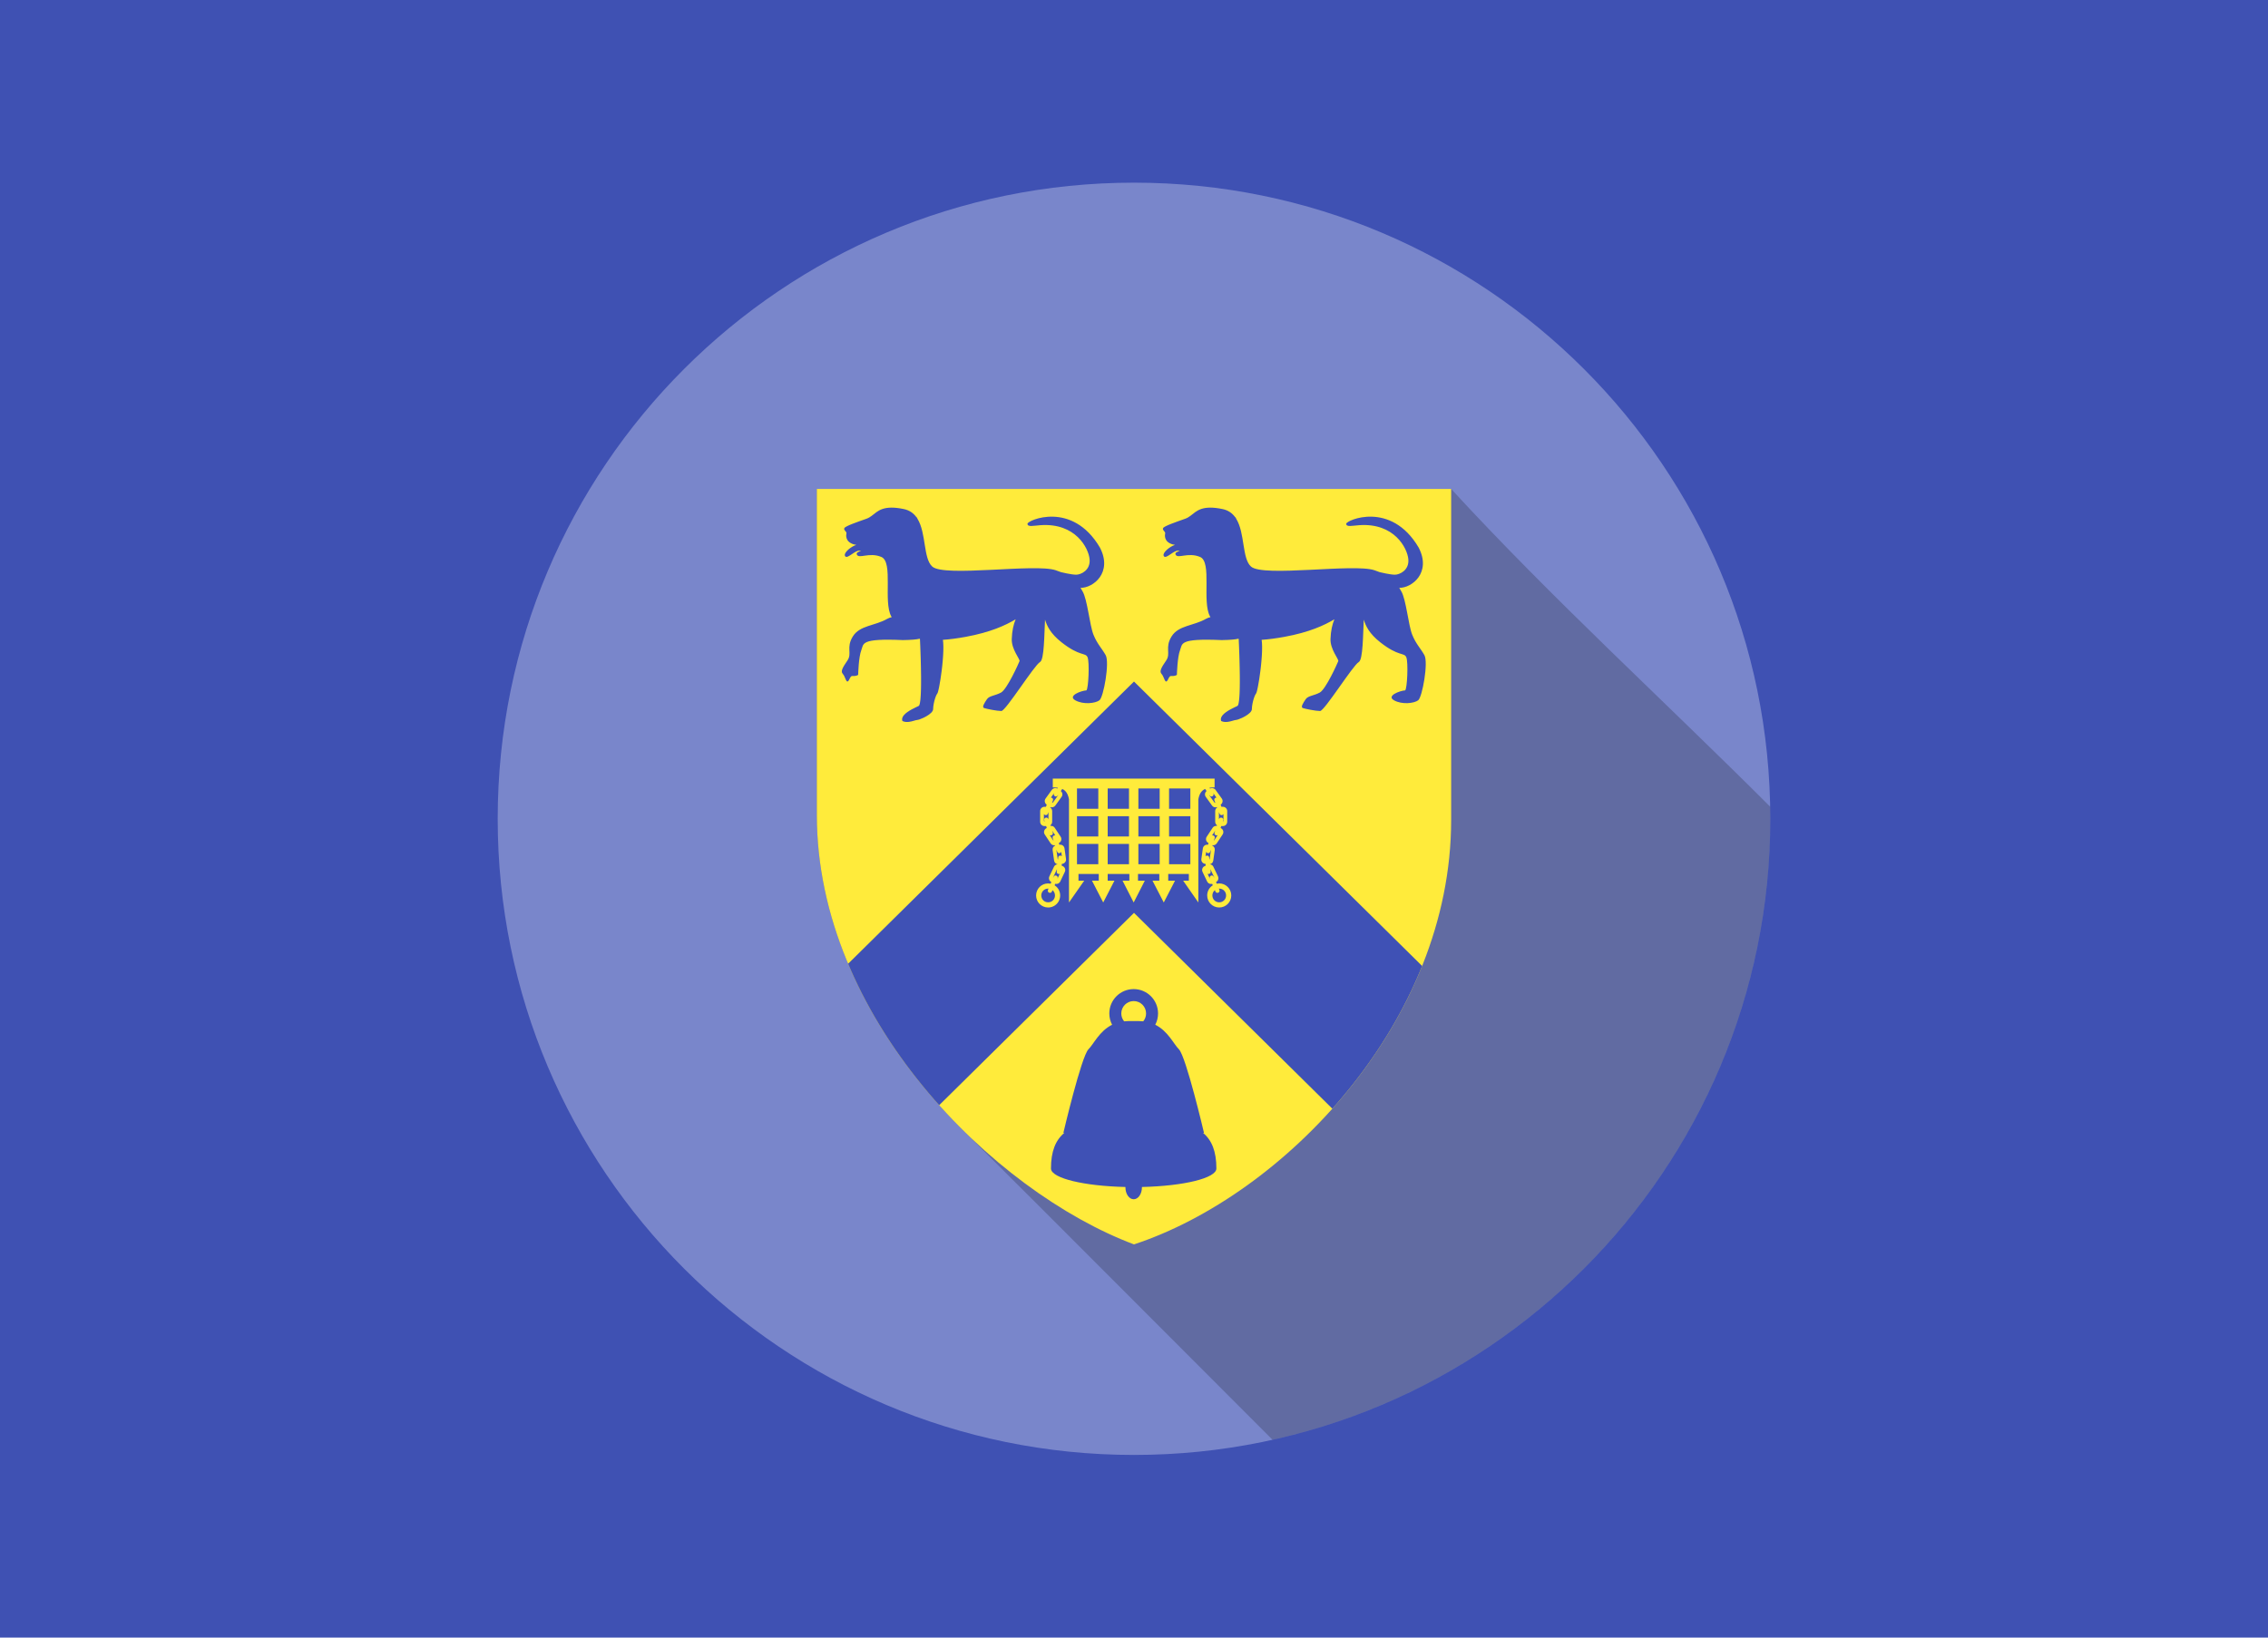
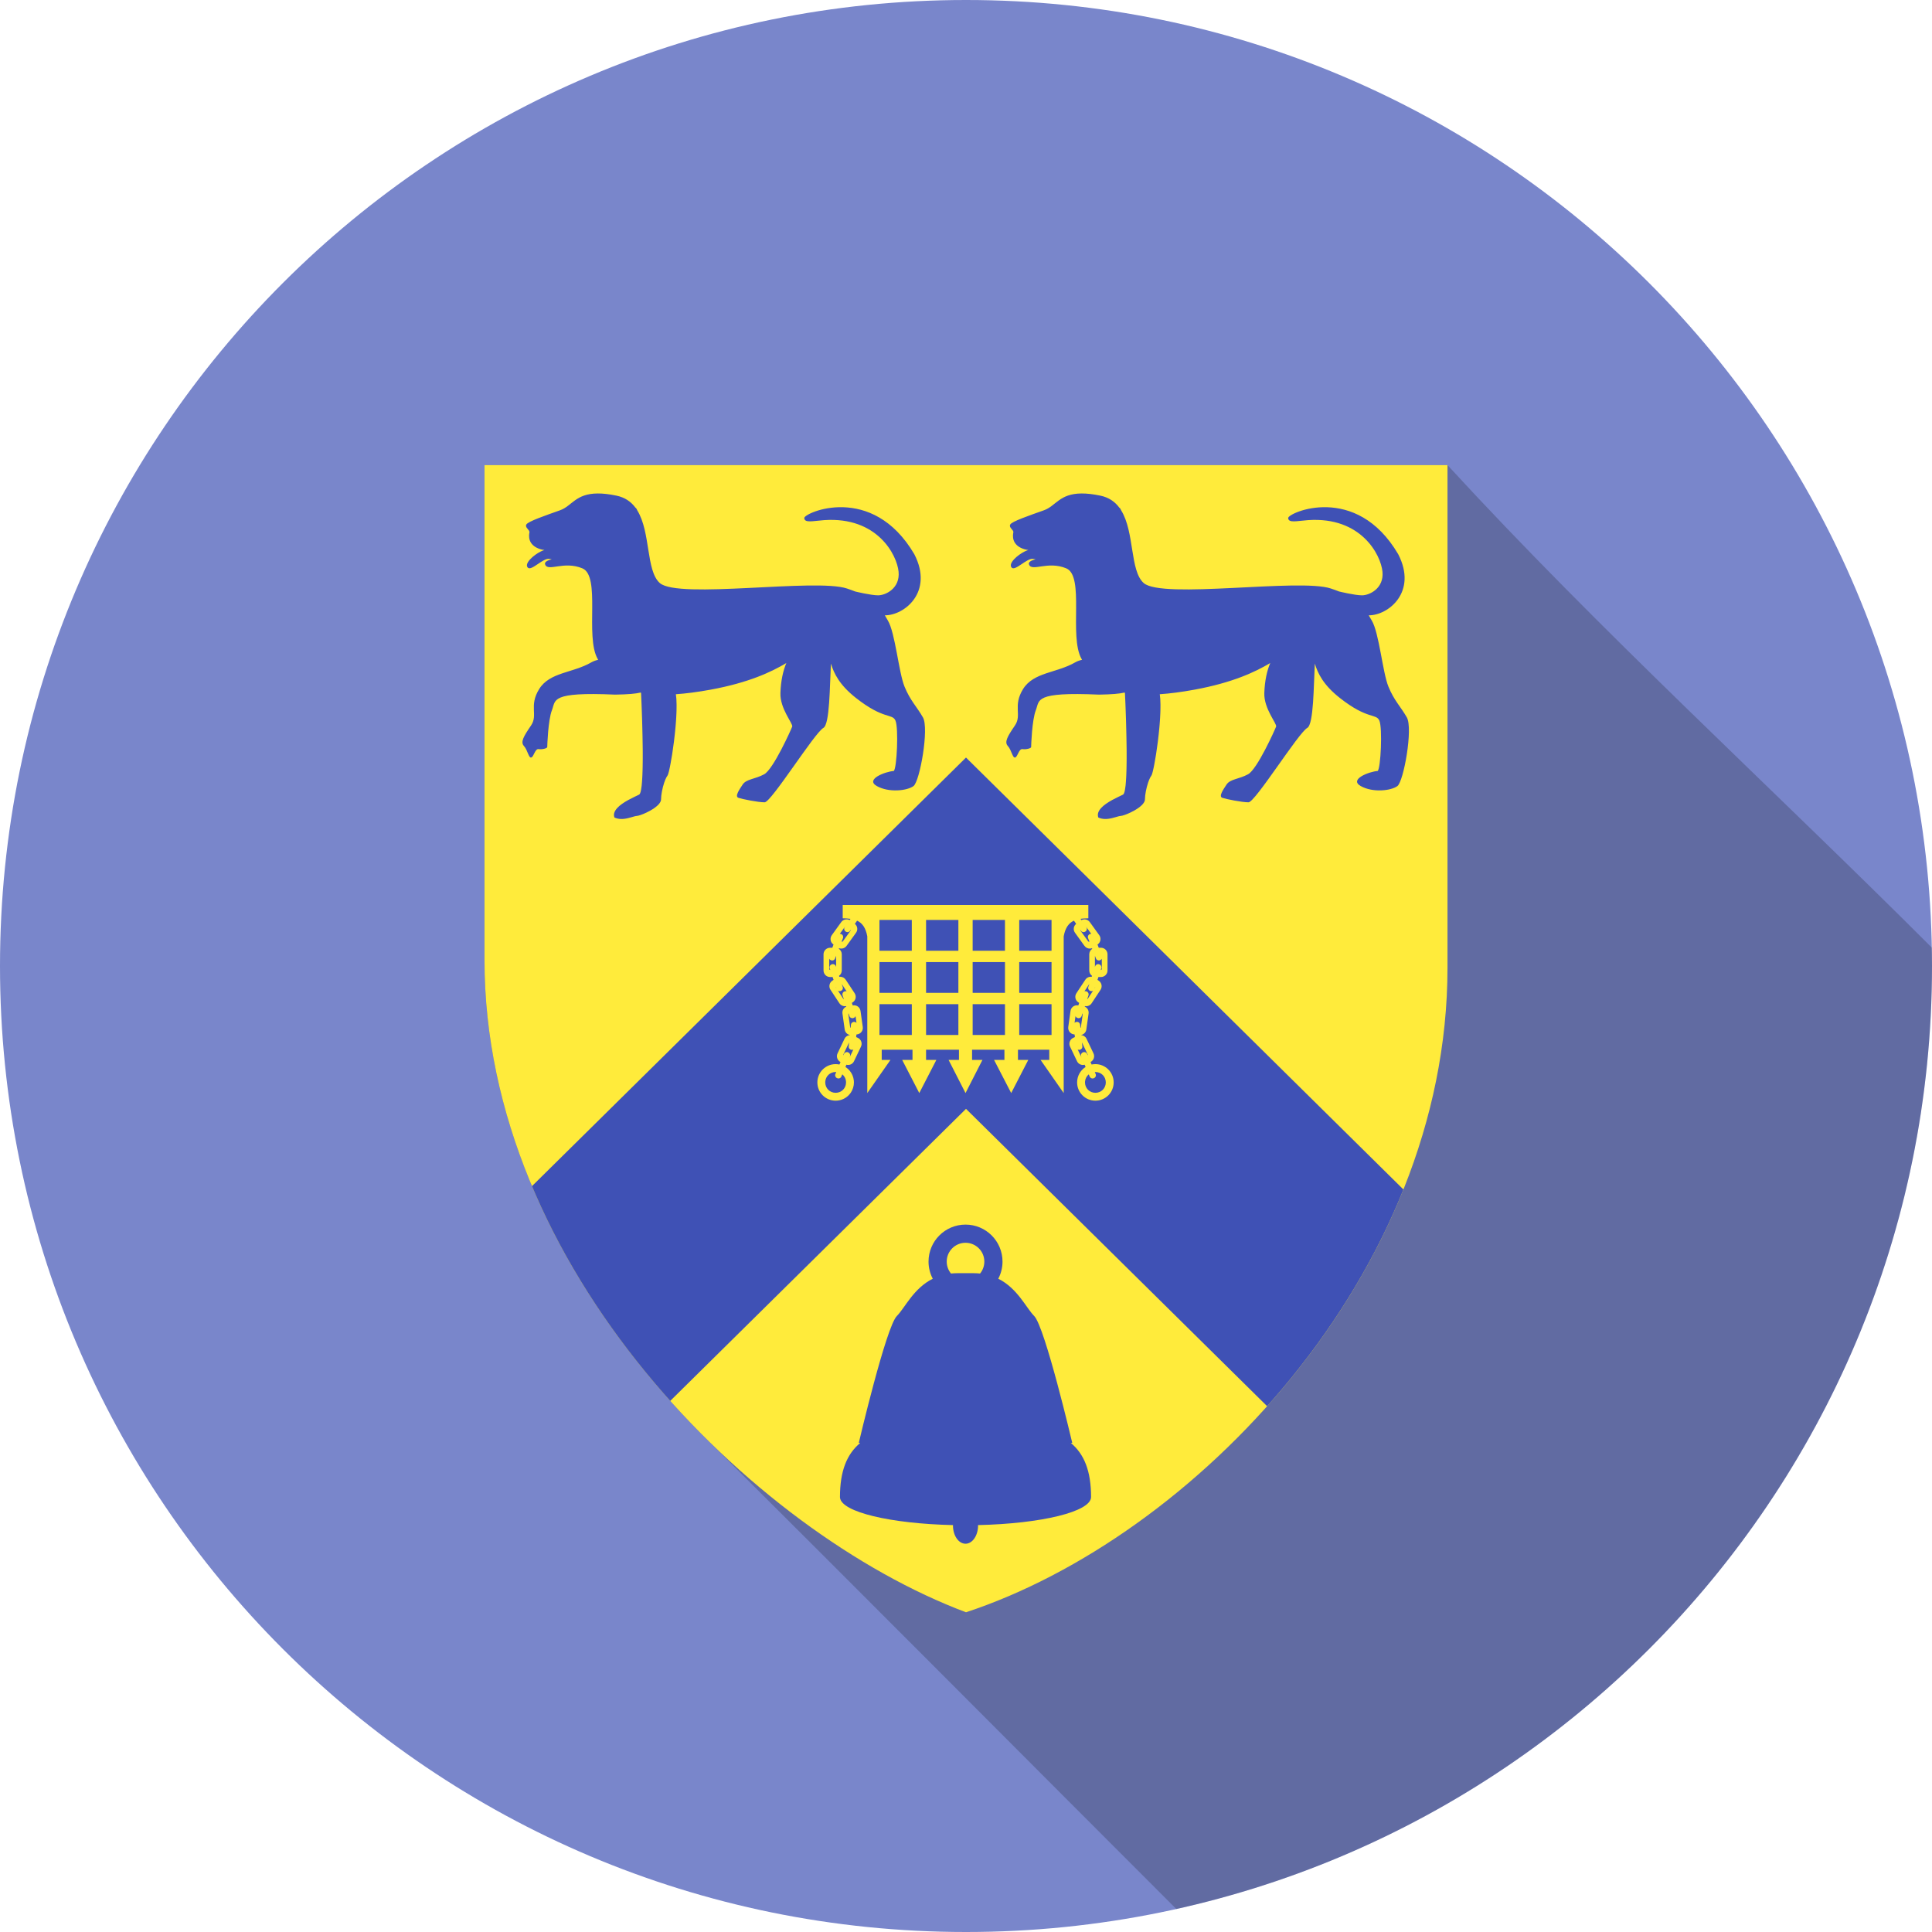
- <svg xmlns="http://www.w3.org/2000/svg" id="svg2" style="fill-rule:evenodd;clip-rule:evenodd;stroke-linejoin:round;stroke-miterlimit:1.414;" xml:space="preserve" version="1.1" height="1300px" width="1800px">
+ <svg xmlns="http://www.w3.org/2000/svg" id="svg2" style="clip-rule:evenodd;fill-rule:evenodd;stroke-linejoin:round;stroke-miterlimit:1.414" xml:space="preserve" version="1.1" height="1010" width="1010">
  <defs id="defs25">
    <clipPath id="SVGID_8_-0">
      <path d="m 393.759,3.5 -251.02,0 c 0,0 0,138.937 0,258.714 0,161.081 140,299 251.714,341 118.286,-39 251.714,-175.92 251.714,-337 0,-119.778 0,-262.714 0,-262.714 l -252.408,0 z" id="use4099-9" />
    </clipPath>
    <clipPath id="clipPath5805" clipPathUnits="userSpaceOnUse">
      <path d="m -651.921,347.655 -251.02,0 c 0,0 0,138.937 0,258.714 0,161.081 140,299 251.714,341 118.286,-39 251.714,-175.92 251.714,-337 0,-119.778 0,-262.714 0,-262.714 l -252.408,0 z" id="use5807" />
    </clipPath>
    <clipPath id="clipPath5805-3" clipPathUnits="userSpaceOnUse">
      <path id="use5807-5" d="m -651.921,347.655 -251.02,0 c 0,0 0,138.937 0,258.714 0,161.081 140,299 251.714,341 118.286,-39 251.714,-175.92 251.714,-337 0,-119.778 0,-262.714 0,-262.714 l -252.408,0 z" style="fill:#fff111;fill-opacity:1" />
    </clipPath>
    <clipPath id="clipPath5994" clipPathUnits="userSpaceOnUse">
      <path id="use5996" d="m 393.759,3.5 -251.02,0 c 0,0 0,138.937 0,258.714 0,161.081 140,299 251.714,341 118.286,-39 251.714,-175.92 251.714,-337 0,-119.778 0,-262.714 0,-262.714 l -252.408,0 z" style="clip-rule:evenodd;fill:#fff111;fill-opacity:1;fill-rule:evenodd;stroke-linejoin:round;stroke-miterlimit:1.414" />
    </clipPath>
    <clipPath id="clipPath5994-6" clipPathUnits="userSpaceOnUse">
      <path style="clip-rule:evenodd;fill:#fff111;fill-opacity:1;fill-rule:evenodd;stroke-linejoin:round;stroke-miterlimit:1.414" id="use5996-0" d="m 393.759,3.5 -251.02,0 c 0,0 0,138.937 0,258.714 0,161.081 140,299 251.714,341 118.286,-39 251.714,-175.92 251.714,-337 0,-119.778 0,-262.714 0,-262.714 l -252.408,0 z" />
    </clipPath>
    <clipPath id="clipPath5994-0" clipPathUnits="userSpaceOnUse">
      <path style="clip-rule:evenodd;fill:#fff111;fill-opacity:1;fill-rule:evenodd;stroke-linejoin:round;stroke-miterlimit:1.414" id="use5996-1" d="m 393.759,3.5 -251.02,0 c 0,0 0,138.937 0,258.714 0,161.081 140,299 251.714,341 118.286,-39 251.714,-175.92 251.714,-337 0,-119.778 0,-262.714 0,-262.714 l -252.408,0 z" />
    </clipPath>
    <clipPath id="tag1-5">
      <path d="m 900,145 c 278.9,0 505,226.096 505,505 0,278.904 -226.1,505 -505,505 C 621.096,1155 395,928.904 395,650 395,371.096 621.096,145 900,145 Z" id="(Curve)-4" />
    </clipPath>
    <clipPath clipPathUnits="userSpaceOnUse" id="clipPath7518">
      <g transform="matrix(-1,0,0,1,1800,0)" style="clip-rule:evenodd;fill-rule:evenodd;stroke-linejoin:round;stroke-miterlimit:1.414" id="g7520" clip-path="url(#tag1-5)">
        <g id="g7522">
          <path style="fill:#7986cb;fill-opacity:1" d="m 900,145 c 278.9,0 505,226.096 505,505 0,278.904 -226.1,505 -505,505 C 621.096,1155 395,928.904 395,650 395,371.096 621.096,145 900,145 Z" id="path7524" />
          <g id="g7526" />
        </g>
      </g>
    </clipPath>
    <clipPath id="tag1">
      <path d="m 900,145 c 278.9,0 505,226.096 505,505 0,278.904 -226.1,505 -505,505 C 621.096,1155 395,928.904 395,650 395,371.096 621.096,145 900,145 Z" id="(Curve)" />
    </clipPath>
  </defs>
-   <g id="g7" transform="matrix(-1,0,0,1,1800,0)">
-     <rect id="rect9" style="fill:#3f51b3;fill-opacity:1" height="1300" width="1800" y="0" x="0" />
-   </g>
-   <g id="g13" clip-path="url(#tag1)" transform="matrix(-1,0,0,1,1800,0)">
+   <g id="g13" clip-path="url(#tag1)" transform="matrix(-1,0,0,1,1405,-145)">
    <g id="Flask">
      <path style="fill:#7986cb;fill-opacity:1" d="m 900,145 c 278.9,0 505,226.096 505,505 0,278.904 -226.1,505 -505,505 C 621.096,1155 395,928.904 395,650 395,371.096 621.096,145 900,145 Z" id="(Curve)1" />
      <g id="g19" />
    </g>
  </g>
-   <path style="clip-rule:evenodd;fill:#000000;fill-opacity:0.2;fill-rule:evenodd;stroke-linejoin:round;stroke-miterlimit:1.414" clip-path="none" d="M 648.285 388.143 L 648.285 646.857 C 648.285 719.847 677.032 788.082 718.865 844.791 L 718.871 844.797 C 723.197 850.661 727.661 856.401 732.25 862.012 C 732.252 862.015 732.255 862.017 732.258 862.02 C 733.786 863.887 735.326 865.741 736.881 867.58 C 736.883 867.583 736.886 867.585 736.889 867.588 C 738.443 869.426 740.01 871.252 741.59 873.061 C 741.592 873.064 741.595 873.065 741.598 873.068 C 743.177 874.877 744.769 876.671 746.373 878.449 C 747.441 879.634 748.521 880.802 749.6 881.973 C 750.143 882.562 750.679 883.16 751.225 883.746 L 751.232 883.754 C 752.859 885.501 754.497 887.233 756.145 888.949 L 756.154 888.959 C 756.161 888.966 756.169 888.973 756.176 888.98 C 757.819 890.691 759.472 892.386 761.135 894.064 L 761.137 894.066 L 761.154 894.084 L 761.158 894.088 C 846.584 979.101 932.497 1065.559 1009.955 1142.986 C 1235.984 1092.796 1405 891.14 1405 650 C 1405 646.788 1404.96 643.585 1404.9 640.387 C 1320.396 555.897 1231.674 475.132 1151.721 388.15 L 1151.711 388.15 L 1151.711 388.143 L 899.303 388.143 L 648.285 388.143 z " id="path6848" />
-   <g id="g4086" transform="translate(505.547,384.643)" style="clip-rule:evenodd;fill-rule:evenodd;stroke-linejoin:round;stroke-miterlimit:1.414">
+   <path style="clip-rule:evenodd;fill:#000000;fill-opacity:0.2;fill-rule:evenodd;stroke-linejoin:round;stroke-miterlimit:1.414" clip-path="none" d="m 253.285,243.143 0,258.715 c 0,72.99 28.747,141.224 70.58,197.934 l 0.006,0.006 c 4.326,5.864 8.79,11.605 13.379,17.215 0.002,0.003 0.005,0.005 0.008,0.008 1.528,1.868 3.069,3.722 4.623,5.561 0.002,0.003 0.005,0.005 0.008,0.008 1.554,1.839 3.121,3.664 4.701,5.473 0.002,0.003 0.005,0.005 0.008,0.008 1.58,1.809 3.172,3.603 4.775,5.381 1.068,1.184 2.148,2.353 3.227,3.523 0.543,0.59 1.08,1.187 1.625,1.773 l 0.008,0.008 c 1.626,1.747 3.264,3.479 4.912,5.195 l 0.01,0.01 c 0.007,0.007 0.015,0.014 0.021,0.021 1.643,1.71 3.296,3.405 4.959,5.084 l 0.002,0.002 0.018,0.018 0.004,0.004 C 451.585,834.102 537.498,920.56 614.956,997.988 840.984,947.796 1010,746.14 1010,505 c 0,-3.212 -0.04,-6.415 -0.1,-9.613 C 925.396,410.897 836.674,330.132 756.72,243.15 l -0.01,0 0,-0.008 -252.408,0 -251.018,0 z" id="path6848" />
+   <g id="g4086" transform="translate(110.547,239.643)" style="clip-rule:evenodd;fill-rule:evenodd;stroke-linejoin:round;stroke-miterlimit:1.414">
    <defs id="defs4088" />
    <path id="use4096" d="m 393.759,3.5 -251.02,0 c 0,0 0,138.937 0,258.714 0,161.081 140,299 251.714,341 118.286,-39 251.714,-175.92 251.714,-337 0,-119.778 0,-262.714 0,-262.714 l -252.408,0 z" style="fill:#ffeb3b;fill-opacity:1" />
    <clipPath id="SVGID_8_">
      <path id="use4099" d="m 393.759,3.5 -251.02,0 c 0,0 0,138.937 0,258.714 0,161.081 140,299 251.714,341 118.286,-39 251.714,-175.92 251.714,-337 0,-119.778 0,-262.714 0,-262.714 l -252.408,0 z" style="fill:#fff111;fill-opacity:1" />
    </clipPath>
    <path clip-path="url(#clipPath5994)" d="m 454.903,18.333 c -11.606,0.049 -13.461,6.556 -19.693,8.781 -7.67,2.739 -16.836,5.84 -17.658,7.484 -0.82,1.644 1.919,2.737 1.646,4.107 -0.274,1.37 -1.164,6.645 5.752,8.768 0.657,0.202 1.356,0.324 2.07,0.414 -0.678,0.233 -1.317,0.48 -1.867,0.75 -3.766,1.849 -8.766,6.233 -6.848,8.424 1.842,2.105 8.08,-5.206 11.299,-4.521 0.317,0.067 0.776,0.131 1.244,0.191 -2.33,0.627 -3.946,1.426 -3.434,2.754 1.507,3.903 9.726,-2.055 19.449,1.986 9.725,4.041 1.368,35.473 7.943,47.252 0.105,0.188 0.218,0.376 0.324,0.564 -1.279,0.276 -2.5,0.711 -3.613,1.354 -9.725,5.616 -21.777,5.068 -27.256,13.971 -5.479,8.902 -0.41,13.421 -4.244,19.037 -3.836,5.615 -5.616,8.63 -3.699,10.684 1.918,2.054 2.466,6.436 3.836,6.025 1.369,-0.411 1.917,-4.657 3.834,-4.383 1.918,0.274 4.521,-0.411 4.521,-1.096 0,-0.685 0.418,-14.115 2.469,-19.316 2.051,-5.201 -1.098,-9.582 33.006,-8.076 6.78,-0.101 10.841,-0.483 13.162,-1.055 0.136,0.028 0.259,0.063 0.396,0.09 0.051,1.045 0.119,2.429 0.248,5.602 0.033,0.807 0.068,1.814 0.102,2.711 0.063,1.673 0.126,3.42 0.188,5.332 0.034,1.065 0.062,2.199 0.094,3.314 0.054,1.916 0.101,3.876 0.141,5.873 0.044,2.2 0.087,4.413 0.105,6.604 0.001,0.135 0.003,0.272 0.004,0.406 0.003,0.34 0.002,0.666 0.004,1.004 0.006,1.254 0.009,2.5 0.004,3.713 -0.002,0.476 -0.01,0.928 -0.014,1.395 -0.009,1.048 -0.022,2.08 -0.043,3.074 -0.011,0.513 -0.025,1 -0.039,1.496 -0.024,0.87 -0.053,1.715 -0.088,2.523 -0.022,0.504 -0.046,0.986 -0.072,1.463 -0.041,0.74 -0.088,1.436 -0.141,2.102 -0.047,0.598 -0.094,1.205 -0.15,1.734 -0.012,0.11 -0.023,0.227 -0.035,0.334 -0.088,0.769 -0.189,1.446 -0.301,2.041 -0.029,0.154 -0.057,0.304 -0.088,0.445 -0.033,0.153 -0.066,0.304 -0.102,0.441 -0.042,0.165 -0.087,0.311 -0.133,0.453 -0.036,0.114 -0.073,0.232 -0.111,0.33 -0.055,0.141 -0.113,0.253 -0.172,0.361 -0.036,0.067 -0.071,0.149 -0.109,0.203 -0.01,0.014 -0.019,0.026 -0.029,0.039 -0.085,0.113 -0.174,0.199 -0.268,0.246 -2.511,1.255 -8.625,3.827 -11.549,7.107 l 0,0.002 c -0.531,0.596 -0.959,1.214 -1.238,1.854 l 0,0.002 c -0.209,0.479 -0.337,0.971 -0.365,1.471 -0.028,0.5 0.044,1.01 0.232,1.527 0.282,0.131 0.566,0.243 0.852,0.338 0.285,0.095 0.571,0.172 0.857,0.234 l 0.002,0 c 0.286,0.062 0.572,0.109 0.857,0.143 l 0.002,0 c 0.286,0.033 0.571,0.053 0.855,0.061 0.568,0.016 1.132,-0.015 1.684,-0.078 2.757,-0.315 5.225,-1.434 6.623,-1.52 0.839,-0.051 2.821,-0.713 4.973,-1.73 0.717,-0.339 1.455,-0.719 2.174,-1.129 1.438,-0.819 2.807,-1.759 3.82,-2.746 0.253,-0.246 0.484,-0.495 0.688,-0.746 l 0,-0.002 c 0.204,-0.251 0.381,-0.503 0.527,-0.756 l 0,-0.002 c 0.219,-0.38 0.368,-0.76 0.432,-1.139 l 0,-0.002 c 0.021,-0.126 0.032,-0.251 0.033,-0.377 0.029,-2.511 0.719,-5.949 1.621,-8.676 l 0,-0.002 c 0.361,-1.09 0.756,-2.066 1.156,-2.824 l 0,-0.002 c 0.2,-0.379 0.402,-0.702 0.602,-0.959 l 0,-0.002 c 0.081,-0.104 0.176,-0.323 0.277,-0.604 0.012,-0.032 0.021,-0.058 0.033,-0.092 0.046,-0.134 0.101,-0.339 0.15,-0.506 0.086,-0.29 0.174,-0.595 0.27,-0.977 0.049,-0.196 0.101,-0.422 0.152,-0.641 0.1,-0.427 0.2,-0.878 0.307,-1.385 0.055,-0.263 0.109,-0.536 0.166,-0.818 0.081,-0.406 0.163,-0.841 0.246,-1.285 0.26,-1.385 0.525,-2.903 0.791,-4.584 0.051,-0.324 0.099,-0.654 0.15,-0.986 0.271,-1.768 0.535,-3.625 0.783,-5.568 0.016,-0.124 0.033,-0.239 0.049,-0.363 0.021,-0.17 0.039,-0.347 0.06,-0.518 0.125,-1.015 0.246,-2.038 0.359,-3.072 0.055,-0.5 0.103,-0.997 0.154,-1.498 0.074,-0.729 0.147,-1.454 0.213,-2.182 0.049,-0.533 0.091,-1.058 0.135,-1.588 0.061,-0.739 0.116,-1.47 0.166,-2.197 0.034,-0.499 0.065,-0.989 0.094,-1.48 0.041,-0.714 0.073,-1.411 0.102,-2.104 0.02,-0.489 0.04,-0.975 0.053,-1.451 0.018,-0.672 0.024,-1.313 0.027,-1.953 0.002,-0.453 0.01,-0.913 0.004,-1.348 -0.01,-0.772 -0.041,-1.493 -0.078,-2.199 -0.013,-0.237 -0.015,-0.5 -0.031,-0.729 -0.005,-0.066 -0.011,-0.126 -0.016,-0.191 -0.055,-0.741 -0.13,-1.432 -0.223,-2.072 -0.006,-0.042 -0.008,-0.094 -0.014,-0.135 5.281,-0.355 11.311,-1.127 18.219,-2.398 19.795,-3.643 31.55,-9.168 39.525,-13.906 -1.698,4.039 -2.87,9.16 -3.092,15.688 -0.28,8.224 6.709,16.024 6.162,17.531 -0.548,1.506 -9.86,22.326 -14.654,24.928 -4.794,2.603 -9.314,2.465 -11.232,5.34 -1.917,2.877 -4.243,6.3 -2.189,6.986 2.055,0.685 10.188,2.33 13.654,2.33 3.466,0 26.066,-36.296 30.723,-38.898 3.365,-1.88 3.306,-21.883 3.939,-33.623 1.555,5.092 4.389,11.114 13.043,17.939 14.587,11.505 18.971,8.011 20.684,11.846 1.711,3.835 0.751,25.134 -0.893,26.367 -4.247,0.274 -15.136,4.314 -8.834,7.875 6.299,3.561 15.89,2.465 19.176,0 3.287,-2.464 8.218,-30.132 4.93,-35.885 -3.286,-5.752 -6.644,-8.766 -9.656,-16.162 -3.014,-7.396 -4.861,-28.214 -8.697,-34.514 -0.564,-0.928 -1.07,-1.826 -1.576,-2.701 10.051,0.129 25.666,-12.075 15.41,-31.951 -22.051,-37.528 -57.661,-21.642 -57.523,-18.902 0.137,2.739 4.478,1.522 10.408,1.096 27.803,-1.917 38.074,18.217 38.896,26.982 0.822,8.766 -6.848,12.326 -10.684,12.326 -3.834,0 -12.041,-2.016 -12.041,-2.016 -1.293,-0.51 -2.706,-1.026 -4.258,-1.545 -16.367,-5.479 -88.204,5.685 -97.859,-2.875 -7.251,-6.429 -4.696,-26.529 -11.76,-37.969 -0.264,-0.645 -0.529,-1.124 -0.793,-1.34 l -0.098,0.012 c -2.294,-3.125 -5.472,-5.438 -10.018,-6.383 -3.891,-0.809 -7.087,-1.14 -9.766,-1.129 z m -60.698,382.213 c -10.682,0 -19.34,8.657 -19.34,19.338 0,3.236 0.806,6.281 2.211,8.961 -10.116,5.039 -14.578,15.287 -18.764,19.473 -5.654,5.654 -19.912,66.373 -19.912,66.373 l 0.754,0 c -7.007,5.818 -10.588,14.716 -10.588,28.27 0,0.12 0.006,0.242 0.019,0.363 0.807,7.487 26.42,13.586 59.068,14.312 a 6.556,9.505 0 0 0 -0.008,0.238 6.556,9.505 0 0 0 6.555,9.506 6.556,9.505 0 0 0 6.557,-9.506 6.556,9.505 0 0 0 -0.006,-0.238 c 33.172,-0.739 59.084,-7.027 59.084,-14.676 0,-13.554 -3.581,-22.452 -10.588,-28.27 l 0.756,0 c 0,0 -14.258,-60.719 -19.912,-66.373 -4.186,-4.186 -8.648,-14.431 -18.762,-19.471 1.406,-2.68 2.211,-5.726 2.211,-8.963 0,-10.681 -8.659,-19.338 -19.336,-19.338 z m 0,9.506 c 5.431,0 9.832,4.4 9.832,9.832 0,2.369 -0.837,4.543 -2.232,6.24 -1.095,-0.114 -2.233,-0.178 -3.424,-0.178 l -8.357,0 c -1.188,0 -2.325,0.065 -3.418,0.178 -1.395,-1.698 -2.234,-3.871 -2.234,-6.24 0,-5.432 4.402,-9.832 9.834,-9.832 z M 394.453,156.388 1.362,544.544 85.909,644.706 394.453,340.034 702.998,644.706 787.543,544.544 394.453,156.388 Z m -64.455,77.066 128.41,0 0,6.965 c -0.872,0.011 -1.705,0.044 -2.496,0.105 -0.396,0.031 -0.781,0.068 -1.156,0.115 -0.144,0.018 -0.279,0.044 -0.42,0.065 l 0.467,0.672 c 1.485,-0.78 3.354,-0.382 4.363,1.018 l 4.951,6.857 c 1.107,1.534 0.758,3.678 -0.775,4.785 l -0.146,0.105 0.646,1.672 1.16,0 c 1.892,0 3.43,1.536 3.43,3.426 l 0,8.459 c 0,0.708 -0.218,1.367 -0.588,1.914 -0.123,0.182 -0.263,0.351 -0.418,0.506 -0.621,0.62 -1.478,1.006 -2.424,1.006 l -1.326,0 -0.492,1.486 0.637,0.42 c 1.578,1.042 2.013,3.172 0.971,4.75 l -4.66,7.057 c -0.785,1.189 -2.189,1.729 -3.508,1.477 l -0.092,0.275 c 1.36,0.607 2.224,2.046 2.006,3.594 l -1.178,8.375 c -0.207,1.471 -1.327,2.579 -2.703,2.865 l 0.006,0.051 c 1.168,0.104 2.255,0.792 2.795,1.926 l 3.643,7.635 c 0.802,1.681 0.105,3.687 -1.547,4.525 l 0.557,1.305 c 0.641,-0.135 1.304,-0.209 1.986,-0.209 5.293,0 9.555,4.282 9.555,9.559 10e-4,5.275 -4.261,9.551 -9.555,9.551 -5.293,0 -9.555,-4.276 -9.555,-9.551 0,-3.297 1.664,-6.205 4.205,-7.924 0.076,-0.052 0.158,-0.095 0.236,-0.145 l -0.502,-1.178 c -0.252,0.07 -0.506,0.118 -0.76,0.129 -1.327,0.056 -2.618,-0.679 -3.229,-1.959 l -3.641,-7.635 c -0.813,-1.706 -0.113,-3.742 1.594,-4.555 l 0.928,-0.441 -0.141,-1.35 -0.426,-0.061 c -1.873,-0.263 -3.155,-1.995 -2.891,-3.867 l 1.178,-8.375 c 0.197,-1.404 1.207,-2.493 2.49,-2.838 0.428,-0.115 0.887,-0.148 1.355,-0.082 l 0.24,0.033 0.438,-1.324 -0.496,-0.326 c -1.577,-1.042 -1.988,-3.157 -0.947,-4.734 l 4.66,-7.057 c 0.521,-0.789 1.308,-1.297 2.162,-1.477 0.213,-0.045 0.432,-0.069 0.65,-0.072 0.169,-0.002 0.337,0.02 0.506,0.043 l 0.176,-0.531 c -0.868,-0.621 -1.434,-1.637 -1.434,-2.791 l 0,-8.459 c 0,-1.201 0.612,-2.253 1.541,-2.865 l 0,-0.002 -0.127,-0.324 c -0.343,0.124 -0.695,0.206 -1.051,0.215 -1.093,0.029 -2.183,-0.474 -2.875,-1.432 l -4.947,-6.857 c -1.069,-1.482 -0.79,-3.511 0.611,-4.645 l -1.16,-1.668 c -2.699,1.235 -4.513,3.628 -5.359,8.184 l 0,81.936 -12.078,-17.316 4.533,0 0,-5.334 c -5.654,-0.011 -10.708,0.01 -16.363,0 l 0,5.334 5.391,0 -8.928,17.316 -8.955,-17.316 5.416,0 0,-5.334 -16.914,0 0,5.334 5.418,0 -8.844,17.316 -8.846,-17.316 5.418,0 0,-5.334 -17.201,0 0,5.334 5.379,0 -8.926,17.316 -8.928,-17.316 5.389,0 0,-5.334 c -5.655,0.01 -10.438,-0.011 -16.092,0 l 0,5.334 4.559,0 -12.104,17.316 0,-81.936 c -0.846,-4.55 -2.648,-6.943 -5.334,-8.18 l -1.158,1.666 c 1.4,1.134 1.677,3.161 0.609,4.643 l -4.949,6.857 c -0.916,1.269 -2.526,1.722 -3.924,1.217 l -0.127,0.324 0,0.002 c 0.929,0.612 1.541,1.664 1.541,2.865 l 0,8.459 c 0,1.154 -0.566,2.17 -1.434,2.791 l 0.176,0.531 c 0.168,-0.023 0.337,-0.046 0.506,-0.043 1.094,0.016 2.161,0.563 2.812,1.549 l 4.66,7.057 c 1.042,1.577 0.629,3.692 -0.949,4.734 l -0.494,0.326 0.438,1.324 0.24,-0.033 c 1.873,-0.264 3.583,1.048 3.846,2.92 l 1.178,8.375 c 0.264,1.872 -1.017,3.604 -2.889,3.867 l -0.428,0.061 -0.141,1.348 0.928,0.443 c 1.706,0.813 2.408,2.849 1.594,4.555 l -3.641,7.635 c -0.726,1.525 -2.419,2.267 -3.988,1.83 l -0.502,1.178 c 0.078,0.049 0.16,0.093 0.236,0.145 0.762,0.516 1.446,1.137 2.029,1.846 1.167,1.417 1.932,3.174 2.127,5.102 0.033,0.321 0.049,0.647 0.049,0.977 0,1.978 -0.599,3.816 -1.627,5.34 -1.542,2.286 -4.049,3.869 -6.947,4.162 -0.322,0.033 -0.65,0.049 -0.98,0.049 -5.294,0 -9.555,-4.276 -9.555,-9.551 0,-5.277 4.262,-9.559 9.555,-9.559 0.682,0 1.345,0.074 1.986,0.209 l 0.557,-1.305 c -1.652,-0.839 -2.348,-2.845 -1.545,-4.525 l 3.641,-7.635 c 0.54,-1.134 1.627,-1.822 2.795,-1.926 l 0.006,-0.051 c -1.376,-0.286 -2.496,-1.394 -2.703,-2.865 l -1.178,-8.375 c -0.217,-1.547 0.646,-2.987 2.006,-3.594 l -0.092,-0.275 c -1.32,0.253 -2.723,-0.287 -3.508,-1.477 l -4.66,-7.057 c -1.042,-1.578 -0.606,-3.708 0.971,-4.75 l 0.637,-0.42 -0.492,-1.486 -1.326,0 c -1.891,0 -3.428,-1.537 -3.428,-3.426 l 0,-8.459 c 0,-1.89 1.537,-3.426 3.428,-3.426 l 1.16,0 0.646,-1.672 -0.146,-0.105 c -1.533,-1.107 -1.881,-3.251 -0.773,-4.785 l 4.949,-6.857 c 0.968,-1.342 2.731,-1.776 4.184,-1.121 0.062,0.028 0.118,0.073 0.18,0.105 l 0.469,-0.672 c -1.242,-0.184 -2.596,-0.268 -4.072,-0.287 l 0,-6.965 z m 19.209,7.822 0,16.115 16.914,0 0,-16.115 -16.914,0 z m 24.367,0 0,16.115 16.896,0 0,-16.115 -16.896,0 z m 24.359,0 0,16.115 16.889,0 0,-16.115 -16.889,0 z m 24.35,0 0,16.115 16.887,0 0,-16.115 -16.887,0 z m -90.992,3.422 c -0.047,0.04 -0.093,0.079 -0.135,0.137 l -2.662,3.689 c 0.196,-2.7e-4 0.395,0.03 0.588,0.105 l 0.125,0.051 c 0.835,0.322 1.251,1.262 0.928,2.098 l -0.711,1.836 c 0.275,0.12 0.511,0.052 0.699,-0.207 l 3.947,-5.469 c 0.122,-0.17 0.159,-0.335 0.119,-0.49 l -0.355,0.51 c -0.512,0.735 -1.521,0.917 -2.256,0.406 l -0.111,-0.078 c -0.735,-0.511 -0.915,-1.523 -0.404,-2.258 l 0.229,-0.33 z m 125.828,0.006 0.225,0.324 c 0.512,0.735 0.33,1.747 -0.404,2.258 l -0.111,0.078 c -0.735,0.511 -1.746,0.329 -2.258,-0.406 l -0.354,-0.508 c -0.04,0.155 -0.005,0.319 0.117,0.488 l 3.947,5.469 c 0.189,0.259 0.425,0.327 0.699,0.207 l -0.711,-1.836 c -0.323,-0.836 0.093,-1.776 0.928,-2.098 l 0.125,-0.051 c 0.194,-0.075 0.392,-0.106 0.588,-0.105 l -2.662,-3.689 c -0.04,-0.055 -0.084,-0.092 -0.129,-0.131 z m -130.574,15.344 -0.533,1.377 c -0.325,0.836 -1.262,1.253 -2.098,0.93 l -0.127,-0.049 c -0.371,-0.144 -0.651,-0.413 -0.828,-0.736 l 0,5.271 c 0,0.289 0.125,0.486 0.373,0.566 0.05,0.016 0.115,0.018 0.176,0.025 l -0.291,-0.879 c -0.282,-0.851 0.179,-1.767 1.029,-2.049 l 0.129,-0.043 c 0.851,-0.282 1.768,0.18 2.049,1.031 l 0.129,0.391 0,-5.787 c 0,-0.018 -0.007,-0.031 -0.008,-0.049 z m 135.316,0.004 c -0.001,0.016 -0.008,0.028 -0.008,0.045 l 0,5.781 0.127,-0.385 c 0.282,-0.851 1.198,-1.313 2.049,-1.031 l 0.129,0.043 c 0.851,0.282 1.311,1.198 1.029,2.049 l -0.291,0.879 c 0.06,-0.006 0.125,-0.009 0.176,-0.025 0.248,-0.081 0.373,-0.277 0.373,-0.566 l 0,-5.268 c -0.178,0.322 -0.459,0.589 -0.828,0.732 l -0.127,0.049 c -0.836,0.323 -1.774,-0.094 -2.098,-0.93 l -0.531,-1.373 z m -112.654,3.254 0,16.086 16.914,0 0,-16.086 -16.914,0 z m 24.367,0 0,16.086 16.896,0 0,-16.086 -16.896,0 z m 24.359,0 0,16.086 16.889,0 0,-16.086 -16.889,0 z m 24.35,0 0,16.086 16.887,0 0,-16.086 -16.887,0 z m -92.785,11.48 0.512,1.549 c 0.282,0.849 -0.178,1.766 -1.029,2.047 l -0.129,0.043 c -0.465,0.154 -0.946,0.08 -1.336,-0.152 l 2.775,4.205 c 0.053,0.081 0.113,0.146 0.178,0.193 0.038,0.028 0.083,0.037 0.125,0.053 l -0.672,-2.033 c -0.282,-0.851 0.18,-1.768 1.031,-2.049 l 0.127,-0.043 c 0.317,-0.105 0.642,-0.104 0.941,-0.021 l -2.447,-3.707 c -0.023,-0.035 -0.051,-0.055 -0.076,-0.084 z m 129.408,0 c -0.025,0.029 -0.053,0.049 -0.076,0.084 l -2.447,3.707 c 0.299,-0.083 0.624,-0.084 0.941,0.021 l 0.129,0.043 c 0.85,0.281 1.312,1.198 1.031,2.049 l -0.674,2.033 c 0.113,-0.043 0.218,-0.118 0.303,-0.246 l 2.775,-4.205 c -0.39,0.232 -0.871,0.306 -1.336,0.152 l -0.129,-0.043 c -0.851,-0.281 -1.312,-1.198 -1.029,-2.047 l 0.512,-1.549 z m -132.439,1.598 c -0.035,0.147 0.003,0.306 0.109,0.467 l 0.094,0.141 -0.203,-0.607 z m 135.471,0 -0.203,0.607 0.094,-0.141 c 0.107,-0.161 0.145,-0.319 0.109,-0.467 z m -112.73,8.922 0,16.113 16.914,0 0,-16.113 -16.914,0 z m 24.367,0 0,16.113 16.896,0 0,-16.113 -16.896,0 z m 24.359,0 0,16.113 16.889,0 0,-16.113 -16.889,0 z m 24.35,0 0,16.113 16.887,0 0,-16.113 -16.887,0 z m -89.234,4.838 c -0.098,0.119 -0.133,0.278 -0.105,0.471 l 0.938,6.678 c 0.027,0.192 0.105,0.335 0.229,0.422 0.007,0.005 0.016,0.006 0.023,0.01 l 0.178,-1.699 c 0.093,-0.892 0.89,-1.538 1.781,-1.445 l 0.135,0.016 c 0.383,0.04 0.715,0.215 0.969,0.467 l -0.498,-3.541 c -0.162,0.454 -0.518,0.835 -1.012,0.998 l -0.127,0.043 c -0.851,0.281 -1.77,-0.18 -2.051,-1.031 l -0.459,-1.387 z m 122.307,0 -0.459,1.387 c -0.281,0.851 -1.198,1.312 -2.049,1.031 l -0.127,-0.043 c -0.495,-0.163 -0.852,-0.545 -1.014,-1 l -0.498,3.545 c 0.254,-0.253 0.585,-0.429 0.969,-0.469 l 0.137,-0.016 c 0.891,-0.093 1.687,0.553 1.779,1.445 l 0.178,1.699 c 0.007,-0.005 0.016,-0.005 0.023,-0.01 0.124,-0.087 0.202,-0.23 0.229,-0.422 l 0.938,-6.678 c 0.027,-0.193 -0.008,-0.352 -0.105,-0.471 z M 333.338,305.363 c -0.022,0.033 -0.048,0.057 -0.066,0.096 l -2.902,6.086 c -0.09,0.188 -0.092,0.359 -0.021,0.508 l 0.305,-0.715 c 0.352,-0.824 1.304,-1.206 2.127,-0.855 l 0.125,0.055 c 0.824,0.352 1.206,1.304 0.854,2.127 l -0.24,0.566 c 0.033,-0.043 0.067,-0.082 0.094,-0.139 l 1.938,-4.059 c -0.256,0.118 -0.542,0.176 -0.842,0.145 l -0.135,-0.014 c -0.89,-0.093 -1.538,-0.891 -1.445,-1.781 l 0.211,-2.02 z m 121.729,0 0.211,2.02 c 0.093,0.89 -0.555,1.688 -1.445,1.781 l -0.135,0.014 c -0.3,0.031 -0.585,-0.027 -0.84,-0.145 l 1.934,4.059 c 0.028,0.059 0.065,0.1 0.1,0.145 l -0.244,-0.572 c -0.352,-0.823 0.03,-1.775 0.854,-2.127 l 0.125,-0.055 c 0.823,-0.351 1.775,0.032 2.127,0.855 l 0.305,0.715 c 0.071,-0.149 0.068,-0.32 -0.021,-0.508 l -2.902,-6.086 c -0.018,-0.039 -0.045,-0.063 -0.066,-0.096 z m -128.758,15.412 c -2.917,0 -5.145,2.149 -5.412,4.885 -0.017,0.182 -0.027,0.368 -0.027,0.555 0,2.994 2.323,5.43 5.439,5.43 3.116,0 5.434,-2.436 5.434,-5.43 0,-1.698 -0.749,-3.218 -1.963,-4.217 l -0.498,1.17 c -0.352,0.823 -1.306,1.206 -2.129,0.855 l -0.125,-0.053 c -0.823,-0.351 -1.206,-1.303 -0.855,-2.127 l 0.449,-1.053 c -0.104,-0.006 -0.207,-0.016 -0.312,-0.016 z m 135.787,0 c -0.106,0 -0.209,0.01 -0.312,0.016 l 0.449,1.053 c 0.351,0.824 -0.033,1.776 -0.855,2.127 l -0.125,0.053 c -0.824,0.351 -1.777,-0.033 -2.129,-0.855 l -0.498,-1.17 c -1.08,0.889 -1.792,2.189 -1.936,3.662 -0.017,0.182 -0.027,0.368 -0.027,0.555 0,2.994 2.319,5.43 5.434,5.43 3.116,0 5.441,-2.436 5.441,-5.43 0,-2.994 -2.33,-5.439 -5.441,-5.439 z M 201.936,18.333 c -11.606,0.049 -13.461,6.556 -19.693,8.781 -7.67,2.739 -16.836,5.84 -17.658,7.484 -0.82,1.644 1.919,2.737 1.646,4.107 -0.274,1.37 -1.164,6.645 5.752,8.768 0.657,0.202 1.356,0.324 2.07,0.414 -0.678,0.233 -1.317,0.48 -1.867,0.75 -3.766,1.849 -8.766,6.233 -6.848,8.424 1.842,2.105 8.08,-5.206 11.299,-4.521 0.317,0.067 0.776,0.131 1.244,0.191 -2.33,0.627 -3.946,1.426 -3.434,2.754 1.507,3.903 9.726,-2.055 19.449,1.986 9.725,4.041 1.368,35.473 7.943,47.252 0.105,0.188 0.218,0.376 0.324,0.564 -1.279,0.276 -2.5,0.711 -3.613,1.354 -9.725,5.616 -21.777,5.068 -27.256,13.971 -5.479,8.902 -0.41,13.421 -4.244,19.037 -3.836,5.615 -5.616,8.63 -3.699,10.684 1.918,2.054 2.466,6.436 3.836,6.025 1.369,-0.411 1.917,-4.657 3.834,-4.383 1.918,0.274 4.521,-0.411 4.521,-1.096 0,-0.685 0.418,-14.115 2.469,-19.316 2.051,-5.201 -1.098,-9.582 33.006,-8.076 6.78,-0.101 10.841,-0.483 13.162,-1.055 0.136,0.028 0.259,0.063 0.396,0.09 0.051,1.045 0.119,2.429 0.248,5.602 0.033,0.807 0.068,1.814 0.102,2.711 0.063,1.673 0.126,3.42 0.188,5.332 0.034,1.065 0.062,2.199 0.094,3.314 0.054,1.916 0.101,3.876 0.141,5.873 0.044,2.2 0.087,4.413 0.105,6.604 10e-4,0.135 0.003,0.272 0.004,0.406 0.003,0.34 0.002,0.666 0.004,1.004 0.006,1.254 0.009,2.5 0.004,3.713 -0.002,0.476 -0.01,0.928 -0.014,1.395 -0.009,1.048 -0.022,2.08 -0.043,3.074 -0.011,0.513 -0.025,1 -0.039,1.496 -0.024,0.87 -0.053,1.715 -0.088,2.523 -0.022,0.504 -0.046,0.986 -0.072,1.463 -0.041,0.74 -0.088,1.436 -0.141,2.102 -0.047,0.598 -0.094,1.205 -0.15,1.734 -0.012,0.11 -0.023,0.227 -0.035,0.334 -0.088,0.769 -0.189,1.446 -0.301,2.041 -0.029,0.154 -0.057,0.304 -0.088,0.445 -0.033,0.153 -0.066,0.304 -0.102,0.441 -0.042,0.165 -0.087,0.311 -0.133,0.453 -0.036,0.114 -0.073,0.232 -0.111,0.33 -0.055,0.141 -0.113,0.253 -0.172,0.361 -0.036,0.067 -0.071,0.149 -0.109,0.203 -0.01,0.014 -0.019,0.026 -0.029,0.039 -0.085,0.113 -0.174,0.199 -0.268,0.246 -2.511,1.255 -8.625,3.827 -11.549,7.107 l 0,0.002 c -0.531,0.596 -0.959,1.214 -1.238,1.854 l 0,0.002 c -0.209,0.479 -0.337,0.971 -0.365,1.471 -0.028,0.5 0.044,1.01 0.232,1.527 0.282,0.131 0.566,0.243 0.852,0.338 0.285,0.095 0.571,0.172 0.857,0.234 l 0.002,0 c 0.286,0.062 0.572,0.109 0.857,0.143 l 0.002,0 c 0.286,0.033 0.571,0.053 0.855,0.061 0.568,0.016 1.132,-0.015 1.684,-0.078 2.757,-0.315 5.225,-1.434 6.623,-1.52 0.839,-0.051 2.821,-0.713 4.973,-1.73 0.717,-0.339 1.455,-0.719 2.174,-1.129 1.438,-0.819 2.807,-1.759 3.82,-2.746 0.253,-0.246 0.484,-0.495 0.688,-0.746 l 0,-0.002 c 0.204,-0.251 0.381,-0.503 0.527,-0.756 l 0,-0.002 c 0.219,-0.38 0.368,-0.76 0.432,-1.139 l 0,-0.002 c 0.021,-0.126 0.032,-0.251 0.033,-0.377 0.029,-2.511 0.719,-5.949 1.621,-8.676 l 0,-0.002 c 0.361,-1.09 0.756,-2.066 1.156,-2.824 l 0,-0.002 c 0.2,-0.379 0.402,-0.702 0.602,-0.959 l 0,-0.002 c 0.081,-0.104 0.176,-0.323 0.277,-0.604 0.012,-0.032 0.021,-0.058 0.033,-0.092 0.046,-0.134 0.101,-0.339 0.15,-0.506 0.086,-0.29 0.174,-0.595 0.27,-0.977 0.049,-0.196 0.101,-0.422 0.152,-0.641 0.1,-0.427 0.2,-0.878 0.307,-1.385 0.055,-0.263 0.109,-0.536 0.166,-0.818 0.081,-0.406 0.163,-0.841 0.246,-1.285 0.26,-1.385 0.525,-2.903 0.791,-4.584 0.051,-0.324 0.099,-0.654 0.15,-0.986 0.271,-1.768 0.535,-3.625 0.783,-5.568 0.016,-0.124 0.033,-0.239 0.049,-0.363 0.021,-0.17 0.039,-0.347 0.06,-0.518 0.125,-1.015 0.246,-2.038 0.359,-3.072 0.055,-0.5 0.103,-0.997 0.154,-1.498 0.074,-0.729 0.147,-1.454 0.213,-2.182 0.049,-0.533 0.091,-1.058 0.135,-1.588 0.061,-0.739 0.116,-1.47 0.166,-2.197 0.034,-0.499 0.065,-0.989 0.094,-1.48 0.041,-0.714 0.073,-1.411 0.102,-2.104 0.02,-0.489 0.04,-0.975 0.053,-1.451 0.018,-0.672 0.024,-1.313 0.027,-1.953 0.002,-0.453 0.01,-0.913 0.004,-1.348 -0.01,-0.772 -0.041,-1.493 -0.078,-2.199 -0.013,-0.237 -0.015,-0.5 -0.031,-0.729 -0.005,-0.066 -0.011,-0.126 -0.016,-0.191 -0.055,-0.741 -0.13,-1.432 -0.223,-2.072 -0.006,-0.042 -0.008,-0.094 -0.014,-0.135 5.281,-0.355 11.311,-1.127 18.219,-2.398 19.795,-3.643 31.55,-9.168 39.525,-13.906 -1.698,4.039 -2.87,9.16 -3.092,15.688 -0.28,8.224 6.709,16.024 6.162,17.531 -0.548,1.506 -9.86,22.326 -14.654,24.928 -4.794,2.603 -9.314,2.465 -11.232,5.34 -1.917,2.877 -4.243,6.3 -2.189,6.986 2.055,0.685 10.188,2.33 13.654,2.33 3.466,0 26.066,-36.296 30.723,-38.898 3.365,-1.88 3.306,-21.883 3.939,-33.623 1.555,5.092 4.389,11.114 13.043,17.939 14.587,11.505 18.971,8.011 20.684,11.846 1.711,3.835 0.751,25.134 -0.893,26.367 -4.247,0.274 -15.136,4.314 -8.834,7.875 6.299,3.561 15.89,2.465 19.176,0 3.287,-2.464 8.218,-30.132 4.93,-35.885 -3.286,-5.752 -6.644,-8.766 -9.656,-16.162 -3.014,-7.396 -4.861,-28.214 -8.697,-34.514 -0.564,-0.928 -1.07,-1.826 -1.576,-2.701 10.051,0.129 25.666,-12.075 15.41,-31.951 -22.051,-37.528 -57.661,-21.642 -57.523,-18.902 0.137,2.739 4.478,1.522 10.408,1.096 27.803,-1.917 38.074,18.217 38.896,26.982 0.822,8.766 -6.848,12.326 -10.684,12.326 -3.834,0 -12.041,-2.016 -12.041,-2.016 -1.293,-0.51 -2.706,-1.026 -4.258,-1.545 -16.367,-5.479 -88.204,5.685 -97.859,-2.875 -7.251,-6.429 -4.696,-26.529 -11.76,-37.969 -0.264,-0.645 -0.529,-1.124 -0.793,-1.34 l -0.098,0.012 c -2.294,-3.125 -5.472,-5.438 -10.018,-6.383 -3.891,-0.809 -7.087,-1.14 -9.766,-1.129 z" style="clip-rule:evenodd;fill:#3f51b5;fill-opacity:1;fill-rule:evenodd;stroke:none;stroke-width:2;stroke-linejoin:round;stroke-miterlimit:10" id="path4155-4" />
  </g>
</svg>
